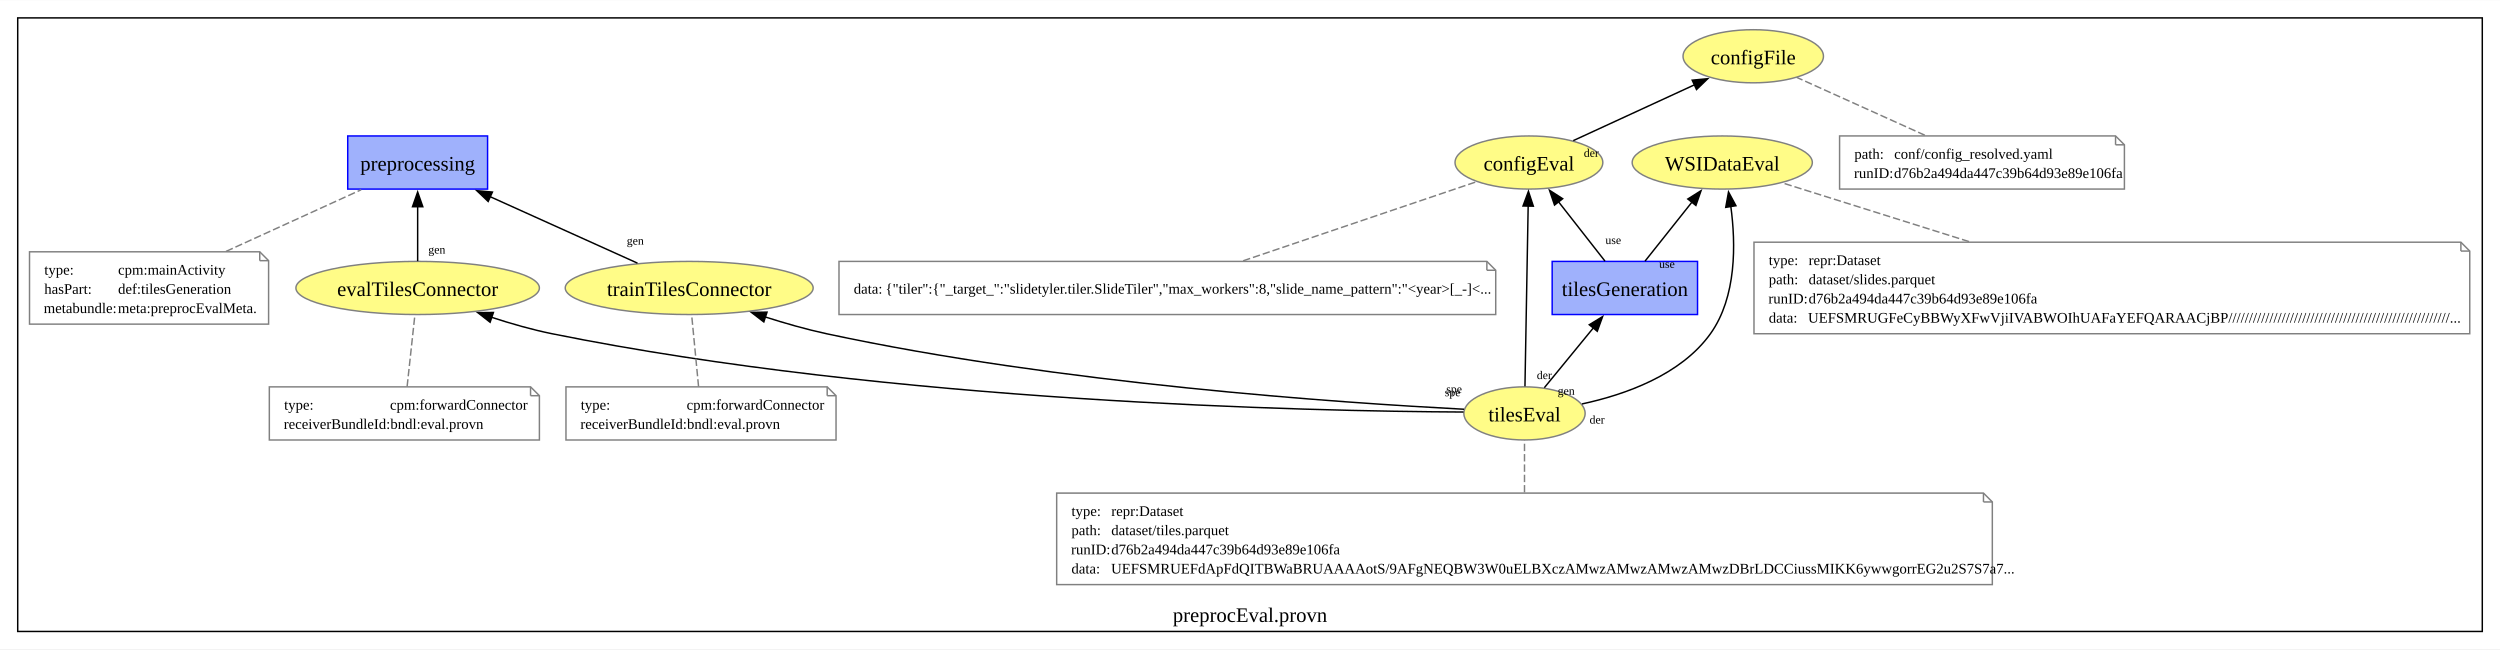
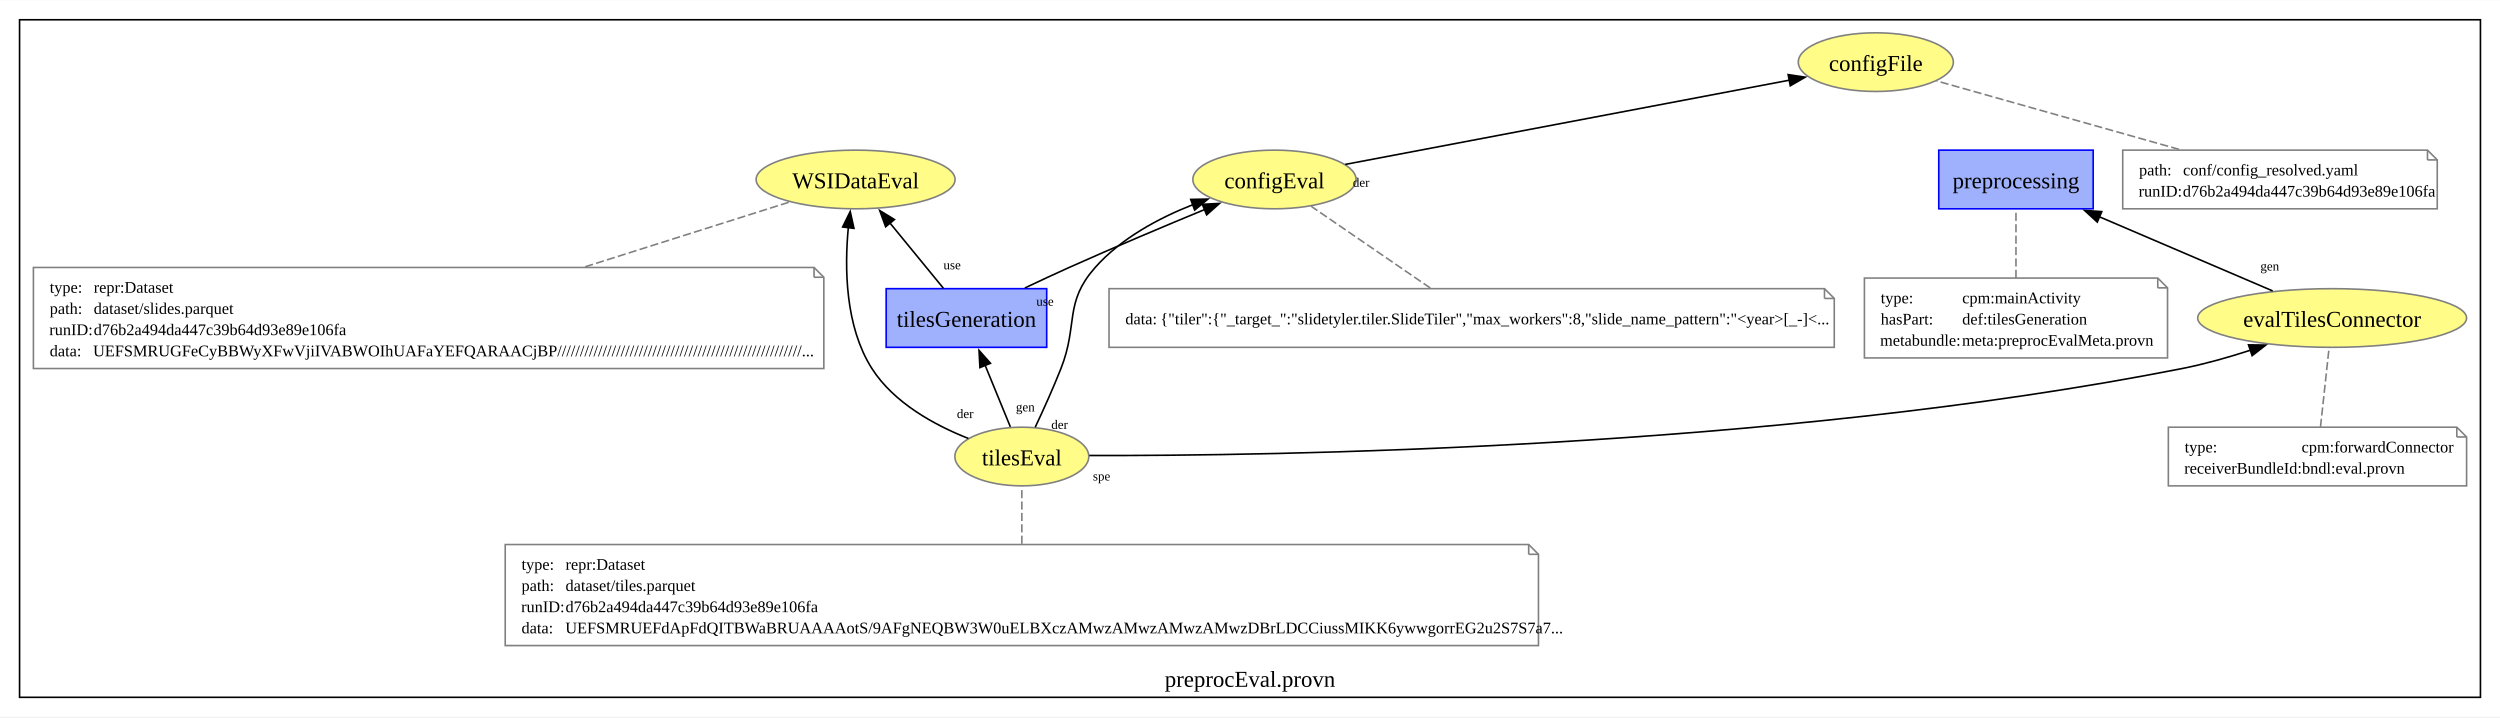
- <svg xmlns="http://www.w3.org/2000/svg" xmlns:xlink="http://www.w3.org/1999/xlink" width="1694pt" height="440pt" viewBox="0.00 0.00 1694.00 439.75">
+ <svg xmlns="http://www.w3.org/2000/svg" xmlns:xlink="http://www.w3.org/1999/xlink" width="1534pt" height="440pt" viewBox="0.00 0.00 1534.00 439.75">
  <g id="graph0" class="graph" transform="scale(1 1) rotate(0) translate(4 435.75)">
-     <polygon fill="white" stroke="none" points="-4,4 -4,-435.75 1690,-435.75 1690,4 -4,4" />
+     <polygon fill="white" stroke="none" points="-4,4 -4,-435.75 1530,-435.75 1530,4 -4,4" />
    <g id="clust1" class="cluster">
      <g id="a_clust1">
        <a xlink:href="http://_PLACEHOLER_:8000/api/v1/organizations/ORG/graphs/preprocEval.provn" xlink:title="preprocEval.provn">
-           <polygon fill="none" stroke="black" points="8,-8 8,-423.75 1678,-423.75 1678,-8 8,-8" />
-           <text text-anchor="middle" x="843" y="-14.45" font-family="Times New Roman,serif" font-size="14.00">preprocEval.provn</text>
+           <polygon fill="none" stroke="black" points="8,-8 8,-423.75 1518,-423.75 1518,-8 8,-8" />
+           <text text-anchor="middle" x="763" y="-14.45" font-family="Times New Roman,serif" font-size="14.00">preprocEval.provn</text>
        </a>
      </g>
    </g>
    <g id="node1" class="node">
      <g id="a_node1">
        <a xlink:href="https://example.org/tilesGeneration" xlink:title="tilesGeneration">
-           <polygon fill="#9fb1fc" stroke="#0000ff" points="1146.25,-258.75 1047.75,-258.75 1047.75,-222.75 1146.25,-222.75 1146.25,-258.75" />
-           <text text-anchor="middle" x="1097" y="-235.32" font-family="Times New Roman,serif" font-size="14.00">tilesGeneration</text>
+           <polygon fill="#9fb1fc" stroke="#0000ff" points="638.25,-258.75 539.75,-258.75 539.75,-222.75 638.25,-222.75 638.25,-258.75" />
+           <text text-anchor="middle" x="589" y="-235.32" font-family="Times New Roman,serif" font-size="14.00">tilesGeneration</text>
        </a>
      </g>
    </g>
    <g id="node8" class="node">
      <g id="a_node8">
        <a xlink:href="https://example.org/WSIDataEval" xlink:title="WSIDataEval">
-           <ellipse fill="#fffc87" stroke="#808080" cx="1163" cy="-325.75" rx="61.04" ry="18" />
-           <text text-anchor="middle" x="1163" y="-320.32" font-family="Times New Roman,serif" font-size="14.00">WSIDataEval</text>
+           <ellipse fill="#fffc87" stroke="#808080" cx="521" cy="-325.75" rx="61.04" ry="18" />
+           <text text-anchor="middle" x="521" y="-320.32" font-family="Times New Roman,serif" font-size="14.00">WSIDataEval</text>
+         </a>
+       </g>
+     </g>
+     <g id="edge7" class="edge">
+       <path fill="none" stroke="black" d="M574.91,-258.95C565.36,-270.6 552.59,-286.2 541.87,-299.28" />
+       <polygon fill="black" stroke="black" points="539.43,-296.73 535.8,-306.69 544.84,-301.17 539.43,-296.73" />
+       <text text-anchor="middle" x="580.21" y="-270.63" font-family="Times New Roman,serif" font-size="8.00">use</text>
+     </g>
+     <g id="node12" class="node">
+       <g id="a_node12">
+         <a xlink:href="https://example.org/configEval" xlink:title="configEval">
+           <ellipse fill="#fffc87" stroke="#808080" cx="778" cy="-325.75" rx="50.07" ry="18" />
+           <text text-anchor="middle" x="778" y="-320.32" font-family="Times New Roman,serif" font-size="14.00">configEval</text>
        </a>
      </g>
    </g>
    <g id="edge8" class="edge">
-       <path fill="none" stroke="black" d="M1110.68,-258.95C1119.85,-270.49 1132.1,-285.9 1142.45,-298.9" />
-       <polygon fill="black" stroke="black" points="1139.66,-301.03 1148.63,-306.67 1145.14,-296.67 1139.66,-301.03" />
-       <text text-anchor="middle" x="1125.51" y="-254.38" font-family="Times New Roman,serif" font-size="8.00">use</text>
-     </g>
-     <g id="node14" class="node">
-       <g id="a_node14">
-         <a xlink:href="https://example.org/configEval" xlink:title="configEval">
-           <ellipse fill="#fffc87" stroke="#808080" cx="1032" cy="-325.75" rx="50.07" ry="18" />
-           <text text-anchor="middle" x="1032" y="-320.32" font-family="Times New Roman,serif" font-size="14.00">configEval</text>
-         </a>
-       </g>
-     </g>
-     <g id="edge9" class="edge">
-       <path fill="none" stroke="black" d="M1083.53,-258.95C1074.44,-270.56 1062.27,-286.1 1052.04,-299.16" />
-       <polygon fill="black" stroke="black" points="1049.35,-296.92 1045.94,-306.95 1054.86,-301.23 1049.35,-296.92" />
-       <text text-anchor="middle" x="1089.14" y="-270.51" font-family="Times New Roman,serif" font-size="8.00">use</text>
+       <path fill="none" stroke="black" d="M624.85,-259.17C633.69,-263.37 643.16,-267.79 652,-271.75 679.54,-284.09 710.82,-297.25 735.32,-307.37" />
+       <polygon fill="black" stroke="black" points="733.74,-310.51 744.32,-311.07 736.4,-304.03 733.74,-310.51" />
+       <text text-anchor="middle" x="637.19" y="-248.3" font-family="Times New Roman,serif" font-size="8.00">use</text>
    </g>
    <g id="node2" class="node">
      <g id="a_node2">
        <a xlink:href="https://example.org/preprocessing" xlink:title="preprocessing">
-           <polygon fill="#9fb1fc" stroke="#0000ff" points="326.38,-343.75 231.62,-343.75 231.62,-307.75 326.38,-307.75 326.38,-343.75" />
-           <text text-anchor="middle" x="279" y="-320.32" font-family="Times New Roman,serif" font-size="14.00">preprocessing</text>
+           <polygon fill="#9fb1fc" stroke="#0000ff" points="1280.38,-343.75 1185.62,-343.75 1185.62,-307.75 1280.38,-307.75 1280.38,-343.75" />
+           <text text-anchor="middle" x="1233" y="-320.32" font-family="Times New Roman,serif" font-size="14.00">preprocessing</text>
        </a>
      </g>
    </g>
    <g id="node3" class="node">
-       <polygon fill="none" stroke="gray" points="172,-265.25 16,-265.25 16,-216.25 178,-216.25 178,-259.25 172,-265.25" />
-       <polyline fill="none" stroke="gray" points="172,-265.25 172,-259.25" />
-       <polyline fill="none" stroke="gray" points="178,-259.25 172,-259.25" />
-       <text text-anchor="start" x="26" y="-249.75" font-family="Times New Roman,serif" font-size="10.00">type:</text>
-       <text text-anchor="start" x="76" y="-249.75" font-family="Times New Roman,serif" font-size="10.00">cpm:mainActivity</text>
-       <text text-anchor="start" x="26" y="-236.75" font-family="Times New Roman,serif" font-size="10.00">hasPart:</text>
-       <text text-anchor="start" x="76" y="-236.75" font-family="Times New Roman,serif" font-size="10.00">def:tilesGeneration</text>
-       <text text-anchor="start" x="25.62" y="-223.75" font-family="Times New Roman,serif" font-size="10.00">metabundle:</text>
-       <text text-anchor="start" x="75.88" y="-223.75" font-family="Times New Roman,serif" font-size="10.00">meta:preprocEvalMeta.</text>
+       <polygon fill="none" stroke="gray" points="1320,-265.25 1140,-265.25 1140,-216.25 1326,-216.25 1326,-259.25 1320,-265.25" />
+       <polyline fill="none" stroke="gray" points="1320,-265.25 1320,-259.25" />
+       <polyline fill="none" stroke="gray" points="1326,-259.25 1320,-259.25" />
+       <text text-anchor="start" x="1150" y="-249.75" font-family="Times New Roman,serif" font-size="10.00">type:</text>
+       <text text-anchor="start" x="1200" y="-249.75" font-family="Times New Roman,serif" font-size="10.00">cpm:mainActivity</text>
+       <text text-anchor="start" x="1150" y="-236.75" font-family="Times New Roman,serif" font-size="10.00">hasPart:</text>
+       <text text-anchor="start" x="1200" y="-236.75" font-family="Times New Roman,serif" font-size="10.00">def:tilesGeneration</text>
+       <text text-anchor="start" x="1149.62" y="-223.75" font-family="Times New Roman,serif" font-size="10.00">metabundle:</text>
+       <text text-anchor="start" x="1199.88" y="-223.75" font-family="Times New Roman,serif" font-size="10.00">meta:preprocEvalMeta.provn</text>
    </g>
    <g id="edge1" class="edge">
-       <path fill="none" stroke="gray" stroke-dasharray="5,2" d="M149.15,-265.53C178.36,-278.85 214.13,-295.16 240.72,-307.29" />
+       <path fill="none" stroke="gray" stroke-dasharray="5,2" d="M1233,-265.31C1233,-278.73 1233,-295.25 1233,-307.46" />
    </g>
    <g id="node4" class="node">
      <g id="a_node4">
        <a xlink:href="https://example.org/configFile" xlink:title="configFile">
-           <ellipse fill="#fffc87" stroke="#808080" cx="1184" cy="-397.75" rx="47.57" ry="18" />
-           <text text-anchor="middle" x="1184" y="-392.32" font-family="Times New Roman,serif" font-size="14.00">configFile</text>
+           <ellipse fill="#fffc87" stroke="#808080" cx="1147" cy="-397.75" rx="47.57" ry="18" />
+           <text text-anchor="middle" x="1147" y="-392.32" font-family="Times New Roman,serif" font-size="14.00">configFile</text>
        </a>
      </g>
    </g>
    <g id="node5" class="node">
-       <polygon fill="none" stroke="gray" points="1429.5,-343.75 1242.5,-343.75 1242.5,-307.75 1435.5,-307.75 1435.5,-337.75 1429.5,-343.75" />
-       <polyline fill="none" stroke="gray" points="1429.5,-343.75 1429.5,-337.75" />
-       <polyline fill="none" stroke="gray" points="1435.5,-337.75 1429.5,-337.75" />
-       <text text-anchor="start" x="1252.5" y="-328.25" font-family="Times New Roman,serif" font-size="10.00">path:</text>
-       <text text-anchor="start" x="1279.5" y="-328.25" font-family="Times New Roman,serif" font-size="10.00">conf/config_resolved.yaml</text>
-       <text text-anchor="start" x="1252.25" y="-315.25" font-family="Times New Roman,serif" font-size="10.00">runID:</text>
-       <text text-anchor="start" x="1279.38" y="-315.25" font-family="Times New Roman,serif" font-size="10.00">d76b2a494da447c39b64d93e89e106fa</text>
+       <polygon fill="none" stroke="gray" points="1485.5,-343.75 1298.5,-343.75 1298.5,-307.75 1491.5,-307.75 1491.5,-337.75 1485.5,-343.75" />
+       <polyline fill="none" stroke="gray" points="1485.5,-343.75 1485.5,-337.75" />
+       <polyline fill="none" stroke="gray" points="1491.5,-337.75 1485.5,-337.75" />
+       <text text-anchor="start" x="1308.5" y="-328.25" font-family="Times New Roman,serif" font-size="10.00">path:</text>
+       <text text-anchor="start" x="1335.5" y="-328.25" font-family="Times New Roman,serif" font-size="10.00">conf/config_resolved.yaml</text>
+       <text text-anchor="start" x="1308.25" y="-315.25" font-family="Times New Roman,serif" font-size="10.00">runID:</text>
+       <text text-anchor="start" x="1335.38" y="-315.25" font-family="Times New Roman,serif" font-size="10.00">d76b2a494da447c39b64d93e89e106fa</text>
    </g>
    <g id="edge2" class="edge">
-       <path fill="none" stroke="gray" stroke-dasharray="5,2" d="M1300.29,-344.23C1273.39,-356.38 1238.09,-372.32 1213.46,-383.44" />
+       <path fill="none" stroke="gray" stroke-dasharray="5,2" d="M1333.06,-344.23C1286.29,-357.43 1223.65,-375.12 1184.31,-386.22" />
    </g>
    <g id="node6" class="node">
      <g id="a_node6">
        <a xlink:href="https://example.org/tilesEval" xlink:title="tilesEval">
-           <ellipse fill="#fffc87" stroke="#808080" cx="1029" cy="-155.75" rx="41.08" ry="18" />
-           <text text-anchor="middle" x="1029" y="-150.32" font-family="Times New Roman,serif" font-size="14.00">tilesEval</text>
+           <ellipse fill="#fffc87" stroke="#808080" cx="623" cy="-155.75" rx="41.08" ry="18" />
+           <text text-anchor="middle" x="623" y="-150.32" font-family="Times New Roman,serif" font-size="14.00">tilesEval</text>
        </a>
      </g>
    </g>
+     <g id="edge10" class="edge">
+       <path fill="none" stroke="black" d="M615.96,-173.95C611.47,-184.89 605.56,-199.32 600.42,-211.87" />
+       <polygon fill="black" stroke="black" points="597.28,-210.31 596.73,-220.89 603.76,-212.96 597.28,-210.31" />
+       <text text-anchor="middle" x="625.13" y="-183.46" font-family="Times New Roman,serif" font-size="8.00">gen</text>
+     </g>
    <g id="edge12" class="edge">
-       <path fill="none" stroke="black" d="M1042.43,-173.15C1051.93,-184.74 1064.86,-200.52 1075.75,-213.81" />
-       <polygon fill="black" stroke="black" points="1072.89,-215.84 1081.93,-221.36 1078.3,-211.4 1072.89,-215.84" />
-       <text text-anchor="middle" x="1057.24" y="-168.37" font-family="Times New Roman,serif" font-size="8.00">gen</text>
-     </g>
-     <g id="edge14" class="edge">
-       <path fill="none" stroke="black" d="M1067.93,-162.15C1096.95,-168.39 1134.91,-181.67 1155,-209.75 1172.81,-234.65 1172.2,-270.85 1168.81,-295.96" />
-       <polygon fill="black" stroke="black" points="1165.36,-295.37 1167.24,-305.8 1172.27,-296.48 1165.36,-295.37" />
-       <text text-anchor="middle" x="1078.19" y="-148.86" font-family="Times New Roman,serif" font-size="8.00">der</text>
+       <path fill="none" stroke="black" d="M590.19,-166.83C569.6,-174.97 544.47,-188.61 531,-209.75 514.52,-235.6 514.17,-271.62 516.55,-296.42" />
+       <polygon fill="black" stroke="black" points="513.04,-296.59 517.7,-306.1 519.99,-295.76 513.04,-296.59" />
+       <text text-anchor="middle" x="588.23" y="-179.36" font-family="Times New Roman,serif" font-size="8.00">der</text>
    </g>
    <g id="node10" class="node">
      <g id="a_node10">
-         <a xlink:href="http://_PLACEHOLER_:8000/api/v1/connectors/trainTilesConnector" xlink:title="trainTilesConnector">
-           <ellipse fill="#fffc87" stroke="#808080" cx="463" cy="-240.75" rx="84" ry="18" />
-           <text text-anchor="middle" x="463" y="-235.32" font-family="Times New Roman,serif" font-size="14.00">trainTilesConnector</text>
+         <a xlink:href="http://_PLACEHOLER_:8000/api/v1/connectors/evalTilesConnector" xlink:title="evalTilesConnector">
+           <ellipse fill="#fffc87" stroke="#808080" cx="1427" cy="-240.75" rx="82.5" ry="18" />
+           <text text-anchor="middle" x="1427" y="-235.32" font-family="Times New Roman,serif" font-size="14.00">evalTilesConnector</text>
        </a>
      </g>
    </g>
-     <g id="edge17" class="edge">
-       <path fill="none" stroke="black" d="M988.06,-158.57C905.52,-162.85 713.53,-175.87 556,-209.75 542.39,-212.68 527.96,-216.81 514.62,-221.07" />
-       <polygon fill="black" stroke="black" points="513.56,-217.73 505.16,-224.19 515.75,-224.38 513.56,-217.73" />
-       <text text-anchor="middle" x="981.3" y="-169.61" font-family="Times New Roman,serif" font-size="8.00">spe</text>
+     <g id="edge14" class="edge">
+       <path fill="none" stroke="black" d="M664.4,-156.37C774.61,-156.11 1083.88,-160.21 1335,-209.75 1348.92,-212.5 1363.66,-216.69 1377.17,-221.09" />
+       <polygon fill="black" stroke="black" points="1375.68,-224.28 1386.27,-224.14 1377.91,-217.64 1375.68,-224.28" />
+       <text text-anchor="middle" x="671.93" y="-141.05" font-family="Times New Roman,serif" font-size="8.00">spe</text>
    </g>
-     <g id="node12" class="node">
-       <g id="a_node12">
-         <a xlink:href="http://_PLACEHOLER_:8000/api/v1/connectors/evalTilesConnector" xlink:title="evalTilesConnector">
-           <ellipse fill="#fffc87" stroke="#808080" cx="279" cy="-240.75" rx="82.5" ry="18" />
-           <text text-anchor="middle" x="279" y="-235.32" font-family="Times New Roman,serif" font-size="14.00">evalTilesConnector</text>
-         </a>
-       </g>
-     </g>
-     <g id="edge16" class="edge">
-       <path fill="none" stroke="black" d="M987.65,-156.68C883.09,-157.23 600.07,-163.27 370,-209.75 356.5,-212.48 342.21,-216.58 329.05,-220.88" />
-       <polygon fill="black" stroke="black" points="328.1,-217.51 319.75,-224.03 330.34,-224.14 328.1,-217.51" />
-       <text text-anchor="middle" x="980.28" y="-167.39" font-family="Times New Roman,serif" font-size="8.00">spe</text>
-     </g>
-     <g id="edge15" class="edge">
-       <path fill="none" stroke="black" d="M1029.31,-174.1C1029.83,-203.04 1030.87,-261.47 1031.49,-296.44" />
-       <polygon fill="black" stroke="black" points="1027.99,-296.3 1031.67,-306.24 1034.99,-296.17 1027.99,-296.3" />
-       <text text-anchor="middle" x="1042.43" y="-179.01" font-family="Times New Roman,serif" font-size="8.00">der</text>
+     <g id="edge13" class="edge">
+       <path fill="none" stroke="black" d="M631.22,-173.75C636.07,-184.06 642.18,-197.54 647,-209.75 657.68,-236.81 648.72,-249.96 668,-271.75 683.79,-289.6 706.92,-301.99 727.9,-310.28" />
+       <polygon fill="black" stroke="black" points="726.61,-313.53 737.21,-313.72 729.04,-306.97 726.61,-313.53" />
+       <text text-anchor="middle" x="646.16" y="-172.69" font-family="Times New Roman,serif" font-size="8.00">der</text>
    </g>
    <g id="node7" class="node">
-       <polygon fill="none" stroke="gray" points="1340,-101.75 712,-101.75 712,-39.75 1346,-39.75 1346,-95.75 1340,-101.75" />
-       <polyline fill="none" stroke="gray" points="1340,-101.75 1340,-95.75" />
-       <polyline fill="none" stroke="gray" points="1346,-95.75 1340,-95.75" />
-       <text text-anchor="start" x="722" y="-86.25" font-family="Times New Roman,serif" font-size="10.00">type:</text>
-       <text text-anchor="start" x="749" y="-86.25" font-family="Times New Roman,serif" font-size="10.00">repr:Dataset</text>
-       <text text-anchor="start" x="722" y="-73.25" font-family="Times New Roman,serif" font-size="10.00">path:</text>
-       <text text-anchor="start" x="749" y="-73.25" font-family="Times New Roman,serif" font-size="10.00">dataset/tiles.parquet</text>
-       <text text-anchor="start" x="721.75" y="-60.25" font-family="Times New Roman,serif" font-size="10.00">runID:</text>
-       <text text-anchor="start" x="749" y="-60.25" font-family="Times New Roman,serif" font-size="10.00">d76b2a494da447c39b64d93e89e106fa</text>
-       <text text-anchor="start" x="722" y="-47.25" font-family="Times New Roman,serif" font-size="10.00">data:</text>
-       <text text-anchor="start" x="748.88" y="-47.25" font-family="Times New Roman,serif" font-size="10.00">UEFSMRUEFdApFdQITBWaBRUAAAAotS/9AFgNEQBW3W0uELBXczAMwzAMwzAMwzAMwzDBrLDCCiussMIKK6ywwgorrEG2u2S7S7a7...</text>
+       <polygon fill="none" stroke="gray" points="934,-101.75 306,-101.75 306,-39.75 940,-39.75 940,-95.75 934,-101.75" />
+       <polyline fill="none" stroke="gray" points="934,-101.75 934,-95.75" />
+       <polyline fill="none" stroke="gray" points="940,-95.75 934,-95.75" />
+       <text text-anchor="start" x="316" y="-86.25" font-family="Times New Roman,serif" font-size="10.00">type:</text>
+       <text text-anchor="start" x="343" y="-86.25" font-family="Times New Roman,serif" font-size="10.00">repr:Dataset</text>
+       <text text-anchor="start" x="316" y="-73.25" font-family="Times New Roman,serif" font-size="10.00">path:</text>
+       <text text-anchor="start" x="343" y="-73.25" font-family="Times New Roman,serif" font-size="10.00">dataset/tiles.parquet</text>
+       <text text-anchor="start" x="315.75" y="-60.25" font-family="Times New Roman,serif" font-size="10.00">runID:</text>
+       <text text-anchor="start" x="343" y="-60.25" font-family="Times New Roman,serif" font-size="10.00">d76b2a494da447c39b64d93e89e106fa</text>
+       <text text-anchor="start" x="316" y="-47.25" font-family="Times New Roman,serif" font-size="10.00">data:</text>
+       <text text-anchor="start" x="342.88" y="-47.25" font-family="Times New Roman,serif" font-size="10.00">UEFSMRUEFdApFdQITBWaBRUAAAAotS/9AFgNEQBW3W0uELBXczAMwzAMwzAMwzAMwzDBrLDCCiussMIKK6ywwgorrEG2u2S7S7a7...</text>
    </g>
    <g id="edge3" class="edge">
-       <path fill="none" stroke="gray" stroke-dasharray="5,2" d="M1029,-102.18C1029,-114.03 1029,-127.17 1029,-137.35" />
+       <path fill="none" stroke="gray" stroke-dasharray="5,2" d="M623,-102.18C623,-114.03 623,-127.17 623,-137.35" />
    </g>
    <g id="node9" class="node">
-       <polygon fill="none" stroke="gray" points="1663.5,-271.75 1184.5,-271.75 1184.5,-209.75 1669.5,-209.75 1669.5,-265.75 1663.5,-271.75" />
-       <polyline fill="none" stroke="gray" points="1663.5,-271.75 1663.5,-265.75" />
-       <polyline fill="none" stroke="gray" points="1669.5,-265.75 1663.5,-265.75" />
-       <text text-anchor="start" x="1194.5" y="-256.25" font-family="Times New Roman,serif" font-size="10.00">type:</text>
-       <text text-anchor="start" x="1221.5" y="-256.25" font-family="Times New Roman,serif" font-size="10.00">repr:Dataset</text>
-       <text text-anchor="start" x="1194.5" y="-243.25" font-family="Times New Roman,serif" font-size="10.00">path:</text>
-       <text text-anchor="start" x="1221.5" y="-243.25" font-family="Times New Roman,serif" font-size="10.00">dataset/slides.parquet</text>
-       <text text-anchor="start" x="1194.25" y="-230.25" font-family="Times New Roman,serif" font-size="10.00">runID:</text>
-       <text text-anchor="start" x="1221.5" y="-230.25" font-family="Times New Roman,serif" font-size="10.00">d76b2a494da447c39b64d93e89e106fa</text>
-       <text text-anchor="start" x="1194.5" y="-217.25" font-family="Times New Roman,serif" font-size="10.00">data:</text>
-       <text text-anchor="start" x="1221.12" y="-217.25" font-family="Times New Roman,serif" font-size="10.00">UEFSMRUGFeCyBBWyXFwVjiIVABWOIhUAFaYEFQARAACjBP//////////////////////////////////////////////////////...</text>
+       <polygon fill="none" stroke="gray" points="495.5,-271.75 16.5,-271.75 16.5,-209.75 501.5,-209.75 501.5,-265.75 495.5,-271.75" />
+       <polyline fill="none" stroke="gray" points="495.5,-271.75 495.5,-265.75" />
+       <polyline fill="none" stroke="gray" points="501.5,-265.75 495.5,-265.75" />
+       <text text-anchor="start" x="26.5" y="-256.25" font-family="Times New Roman,serif" font-size="10.00">type:</text>
+       <text text-anchor="start" x="53.5" y="-256.25" font-family="Times New Roman,serif" font-size="10.00">repr:Dataset</text>
+       <text text-anchor="start" x="26.5" y="-243.25" font-family="Times New Roman,serif" font-size="10.00">path:</text>
+       <text text-anchor="start" x="53.5" y="-243.25" font-family="Times New Roman,serif" font-size="10.00">dataset/slides.parquet</text>
+       <text text-anchor="start" x="26.25" y="-230.25" font-family="Times New Roman,serif" font-size="10.00">runID:</text>
+       <text text-anchor="start" x="53.5" y="-230.25" font-family="Times New Roman,serif" font-size="10.00">d76b2a494da447c39b64d93e89e106fa</text>
+       <text text-anchor="start" x="26.5" y="-217.25" font-family="Times New Roman,serif" font-size="10.00">data:</text>
+       <text text-anchor="start" x="53.12" y="-217.25" font-family="Times New Roman,serif" font-size="10.00">UEFSMRUGFeCyBBWyXFwVjiIVABWOIhUAFaYEFQARAACjBP//////////////////////////////////////////////////////...</text>
    </g>
    <g id="edge4" class="edge">
-       <path fill="none" stroke="gray" stroke-dasharray="5,2" d="M1330.2,-272.18C1286.49,-285.93 1237.23,-301.41 1203.57,-312" />
+       <path fill="none" stroke="gray" stroke-dasharray="5,2" d="M355.07,-272.18C398.3,-285.88 447,-301.31 480.4,-311.89" />
+     </g>
+     <g id="edge9" class="edge">
+       <path fill="none" stroke="black" d="M1390.51,-257.36C1360.5,-270.2 1317.63,-288.54 1284.18,-302.85" />
+       <polygon fill="black" stroke="black" points="1282.89,-299.6 1275.08,-306.75 1285.65,-306.03 1282.89,-299.6" />
+       <text text-anchor="middle" x="1388.72" y="-269.9" font-family="Times New Roman,serif" font-size="8.00">gen</text>
+     </g>
+     <g id="node11" class="node">
+       <polygon fill="none" stroke="gray" points="1503.5,-173.75 1326.5,-173.75 1326.5,-137.75 1509.5,-137.75 1509.5,-167.75 1503.5,-173.75" />
+       <polyline fill="none" stroke="gray" points="1503.5,-173.75 1503.5,-167.75" />
+       <polyline fill="none" stroke="gray" points="1509.5,-167.75 1503.5,-167.75" />
+       <text text-anchor="start" x="1336.5" y="-158.25" font-family="Times New Roman,serif" font-size="10.00">type:</text>
+       <text text-anchor="start" x="1408.25" y="-158.25" font-family="Times New Roman,serif" font-size="10.00">cpm:forwardConnector</text>
+       <text text-anchor="start" x="1336.25" y="-145.25" font-family="Times New Roman,serif" font-size="10.00">receiverBundleId:</text>
+       <text text-anchor="start" x="1408.5" y="-145.25" font-family="Times New Roman,serif" font-size="10.00">bndl:eval.provn</text>
+     </g>
+     <g id="edge5" class="edge">
+       <path fill="none" stroke="gray" stroke-dasharray="5,2" d="M1419.86,-173.95C1421.4,-188.1 1423.56,-208.07 1425.11,-222.29" />
    </g>
    <g id="edge11" class="edge">
-       <path fill="none" stroke="black" d="M427.96,-257.56C399.67,-270.32 359.53,-288.42 328.04,-302.63" />
-       <polygon fill="black" stroke="black" points="326.78,-299.36 319.11,-306.66 329.66,-305.74 326.78,-299.36" />
-       <text text-anchor="middle" x="426.46" y="-270.13" font-family="Times New Roman,serif" font-size="8.00">gen</text>
-     </g>
-     <g id="node11" class="node">
-       <polygon fill="none" stroke="gray" points="556.5,-173.75 379.5,-173.75 379.5,-137.75 562.5,-137.75 562.5,-167.75 556.5,-173.75" />
-       <polyline fill="none" stroke="gray" points="556.5,-173.75 556.5,-167.75" />
-       <polyline fill="none" stroke="gray" points="562.5,-167.75 556.5,-167.75" />
-       <text text-anchor="start" x="389.5" y="-158.25" font-family="Times New Roman,serif" font-size="10.00">type:</text>
-       <text text-anchor="start" x="461.25" y="-158.25" font-family="Times New Roman,serif" font-size="10.00">cpm:forwardConnector</text>
-       <text text-anchor="start" x="389.25" y="-145.25" font-family="Times New Roman,serif" font-size="10.00">receiverBundleId:</text>
-       <text text-anchor="start" x="461.5" y="-145.25" font-family="Times New Roman,serif" font-size="10.00">bndl:eval.provn</text>
-     </g>
-     <g id="edge5" class="edge">
-       <path fill="none" stroke="gray" stroke-dasharray="5,2" d="M469.34,-173.95C467.98,-188.1 466.05,-208.07 464.68,-222.29" />
-     </g>
-     <g id="edge10" class="edge">
-       <path fill="none" stroke="black" d="M279,-258.95C279,-269.67 279,-283.74 279,-296.11" />
-       <polygon fill="black" stroke="black" points="275.5,-295.78 279,-305.78 282.5,-295.78 275.5,-295.78" />
-       <text text-anchor="middle" x="291.99" y="-264.1" font-family="Times New Roman,serif" font-size="8.00">gen</text>
+       <path fill="none" stroke="black" d="M821.41,-334.99C889.32,-347.87 1020.47,-372.75 1093.9,-386.68" />
+       <polygon fill="black" stroke="black" points="1093.2,-390.11 1103.68,-388.53 1094.51,-383.23 1093.2,-390.11" />
+       <text text-anchor="middle" x="831.2" y="-321.27" font-family="Times New Roman,serif" font-size="8.00">der</text>
    </g>
    <g id="node13" class="node">
-       <polygon fill="none" stroke="gray" points="355.5,-173.75 178.5,-173.75 178.5,-137.75 361.5,-137.75 361.5,-167.75 355.5,-173.75" />
-       <polyline fill="none" stroke="gray" points="355.5,-173.75 355.5,-167.75" />
-       <polyline fill="none" stroke="gray" points="361.5,-167.75 355.5,-167.75" />
-       <text text-anchor="start" x="188.5" y="-158.25" font-family="Times New Roman,serif" font-size="10.00">type:</text>
-       <text text-anchor="start" x="260.25" y="-158.25" font-family="Times New Roman,serif" font-size="10.00">cpm:forwardConnector</text>
-       <text text-anchor="start" x="188.25" y="-145.25" font-family="Times New Roman,serif" font-size="10.00">receiverBundleId:</text>
-       <text text-anchor="start" x="260.5" y="-145.25" font-family="Times New Roman,serif" font-size="10.00">bndl:eval.provn</text>
+       <polygon fill="none" stroke="gray" points="1115.5,-258.75 676.5,-258.75 676.5,-222.75 1121.5,-222.75 1121.5,-252.75 1115.5,-258.75" />
+       <polyline fill="none" stroke="gray" points="1115.5,-258.75 1115.5,-252.75" />
+       <polyline fill="none" stroke="gray" points="1121.5,-252.75 1115.5,-252.75" />
+       <text text-anchor="start" x="686.5" y="-236.88" font-family="Times New Roman,serif" font-size="10.00">data:</text>
+       <text text-anchor="start" x="708" y="-236.88" font-family="Times New Roman,serif" font-size="10.00">{"tiler":{"_target_":"slidetyler.tiler.SlideTiler","max_workers":8,"slide_name_pattern":"&lt;year&gt;[_-]&lt;...</text>
    </g>
    <g id="edge6" class="edge">
-       <path fill="none" stroke="gray" stroke-dasharray="5,2" d="M271.86,-173.95C273.4,-188.1 275.56,-208.07 277.11,-222.29" />
-     </g>
-     <g id="edge13" class="edge">
-       <path fill="none" stroke="black" d="M1062.03,-340.58C1085.6,-351.44 1118.63,-366.64 1144.37,-378.5" />
-       <polygon fill="black" stroke="black" points="1142.63,-381.55 1153.17,-382.55 1145.56,-375.19 1142.63,-381.55" />
-       <text text-anchor="middle" x="1074.28" y="-329.57" font-family="Times New Roman,serif" font-size="8.00">der</text>
-     </g>
-     <g id="node15" class="node">
-       <polygon fill="none" stroke="gray" points="1003.5,-258.75 564.5,-258.75 564.5,-222.75 1009.5,-222.75 1009.5,-252.75 1003.5,-258.75" />
-       <polyline fill="none" stroke="gray" points="1003.5,-258.75 1003.5,-252.75" />
-       <polyline fill="none" stroke="gray" points="1009.5,-252.75 1003.5,-252.75" />
-       <text text-anchor="start" x="574.5" y="-236.88" font-family="Times New Roman,serif" font-size="10.00">data:</text>
-       <text text-anchor="start" x="596" y="-236.88" font-family="Times New Roman,serif" font-size="10.00">{"tiler":{"_target_":"slidetyler.tiler.SlideTiler","max_workers":8,"slide_name_pattern":"&lt;year&gt;[_-]&lt;...</text>
-     </g>
-     <g id="edge7" class="edge">
-       <path fill="none" stroke="gray" stroke-dasharray="5,2" d="M838.36,-259.15C885.79,-275.22 954.98,-298.66 996.54,-312.74" />
+       <path fill="none" stroke="gray" stroke-dasharray="5,2" d="M873.63,-259.15C852.01,-273.98 821.23,-295.1 800.48,-309.33" />
    </g>
  </g>
</svg>
